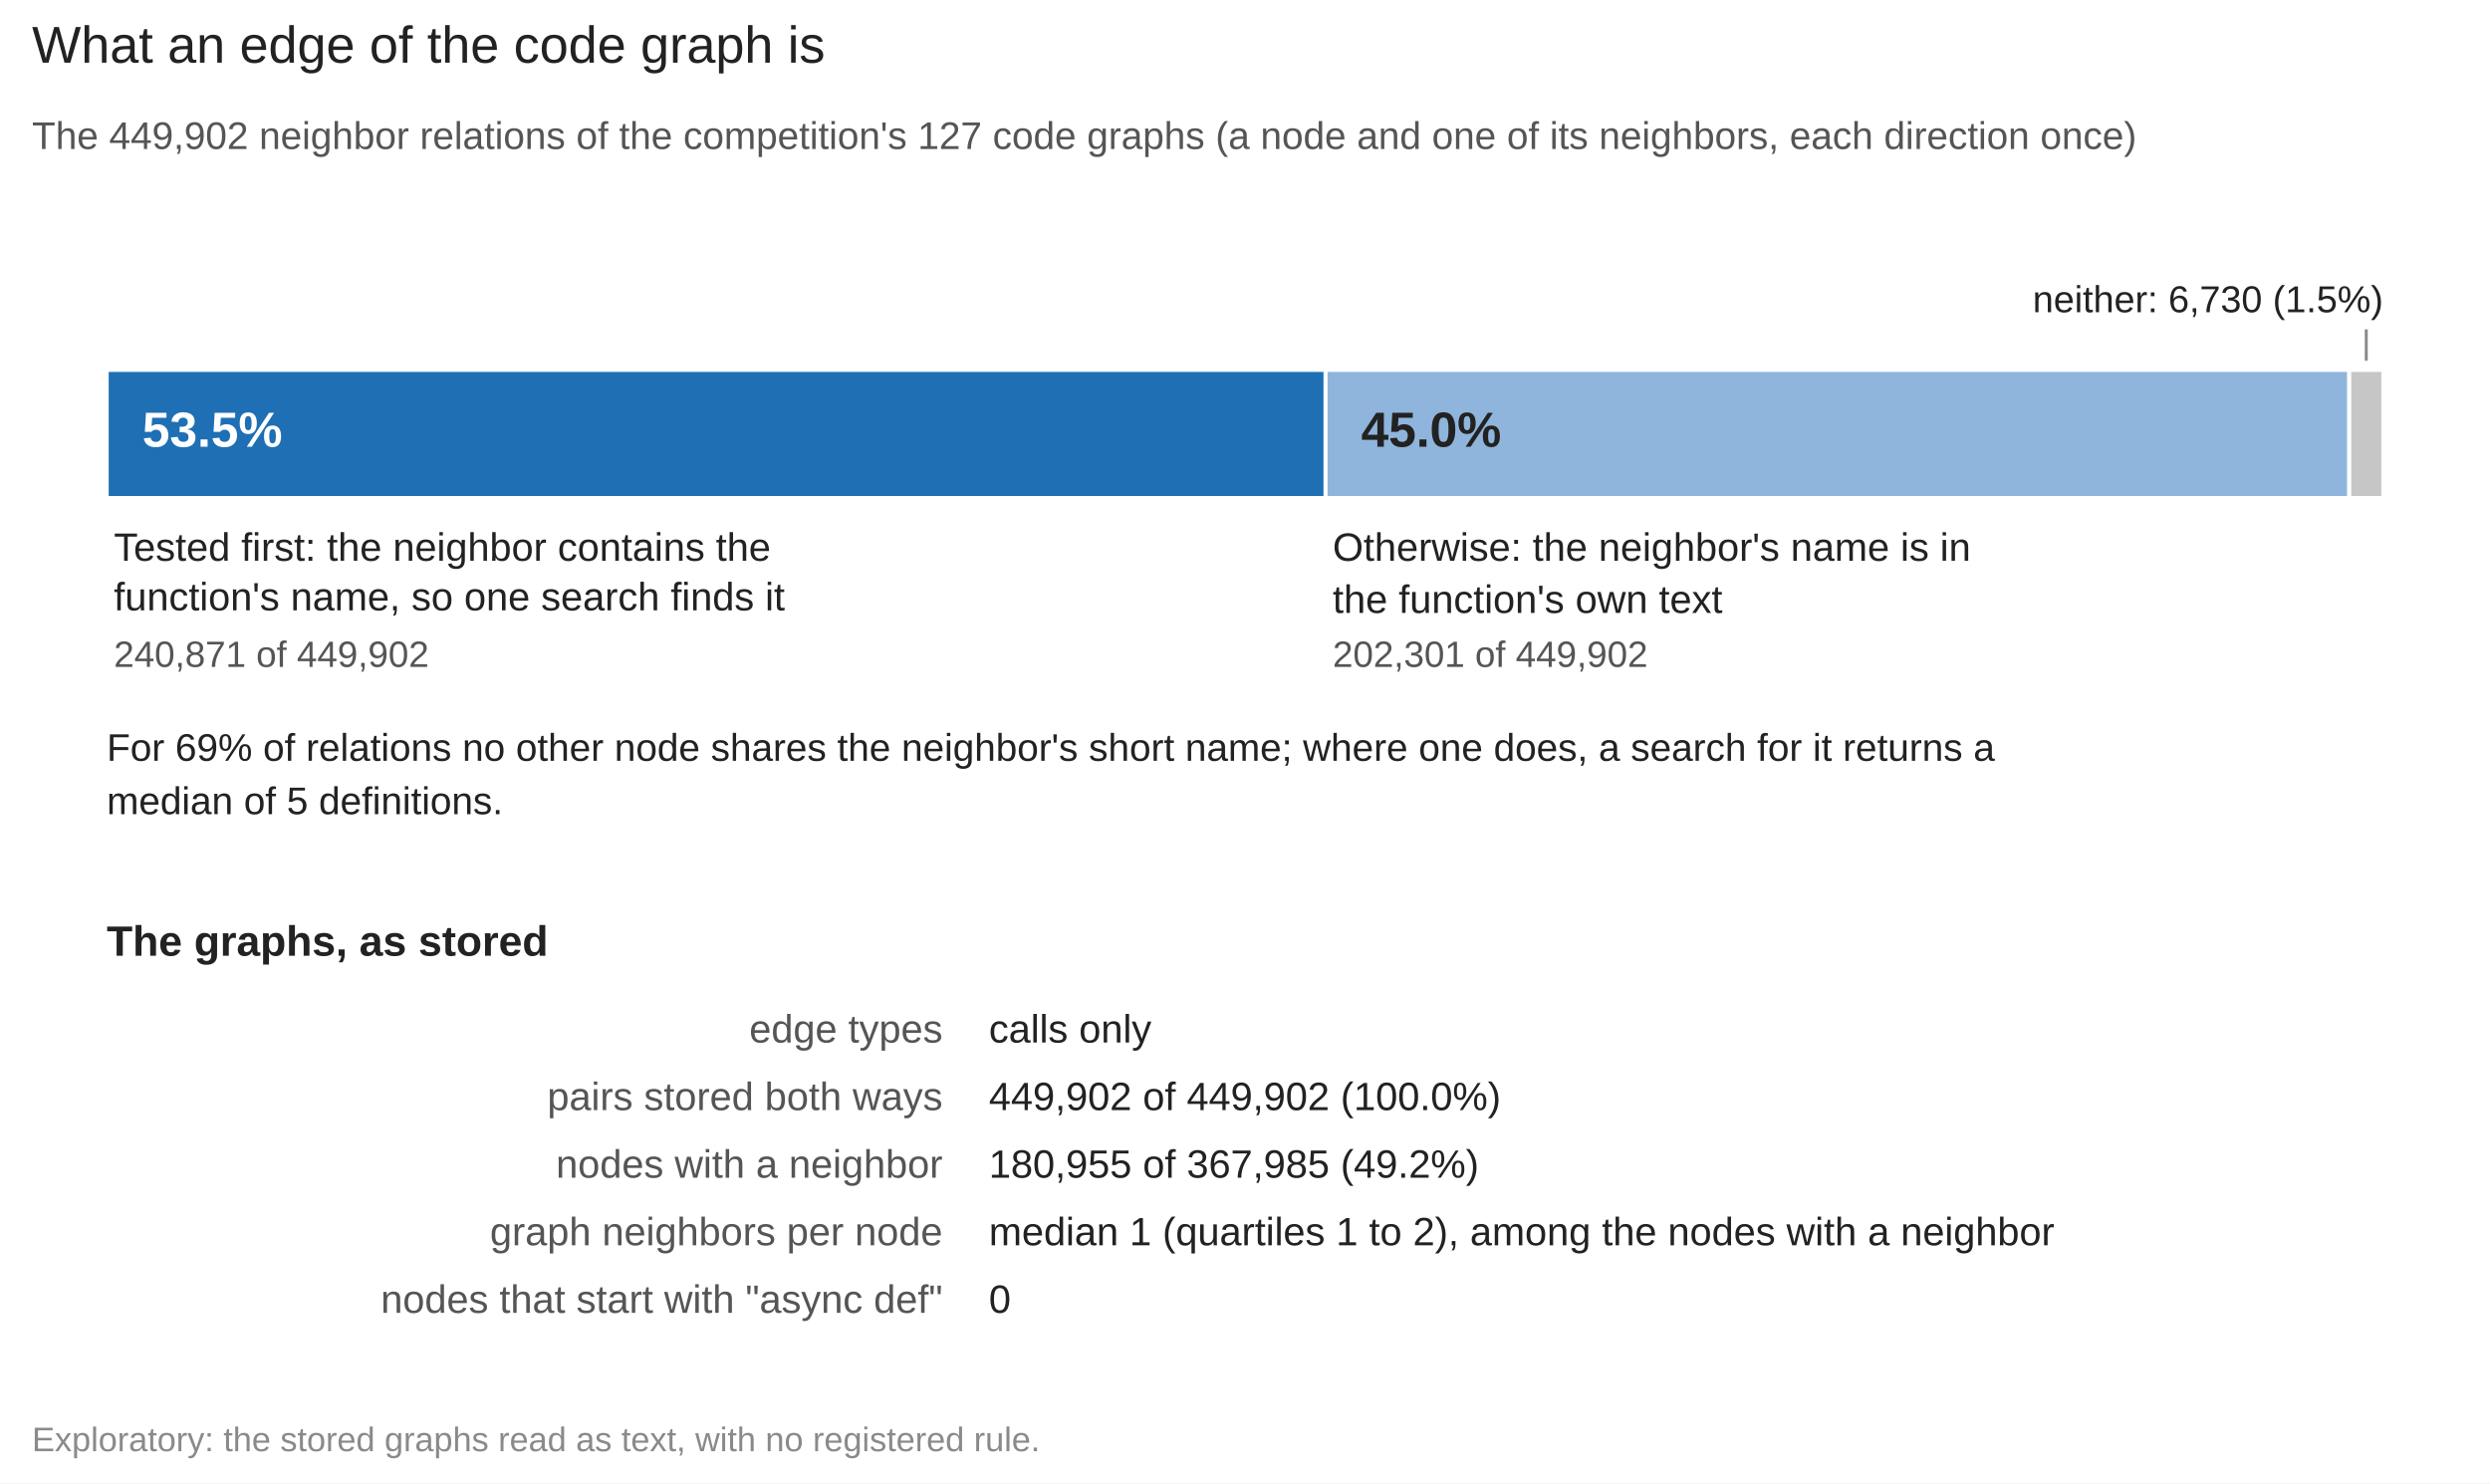
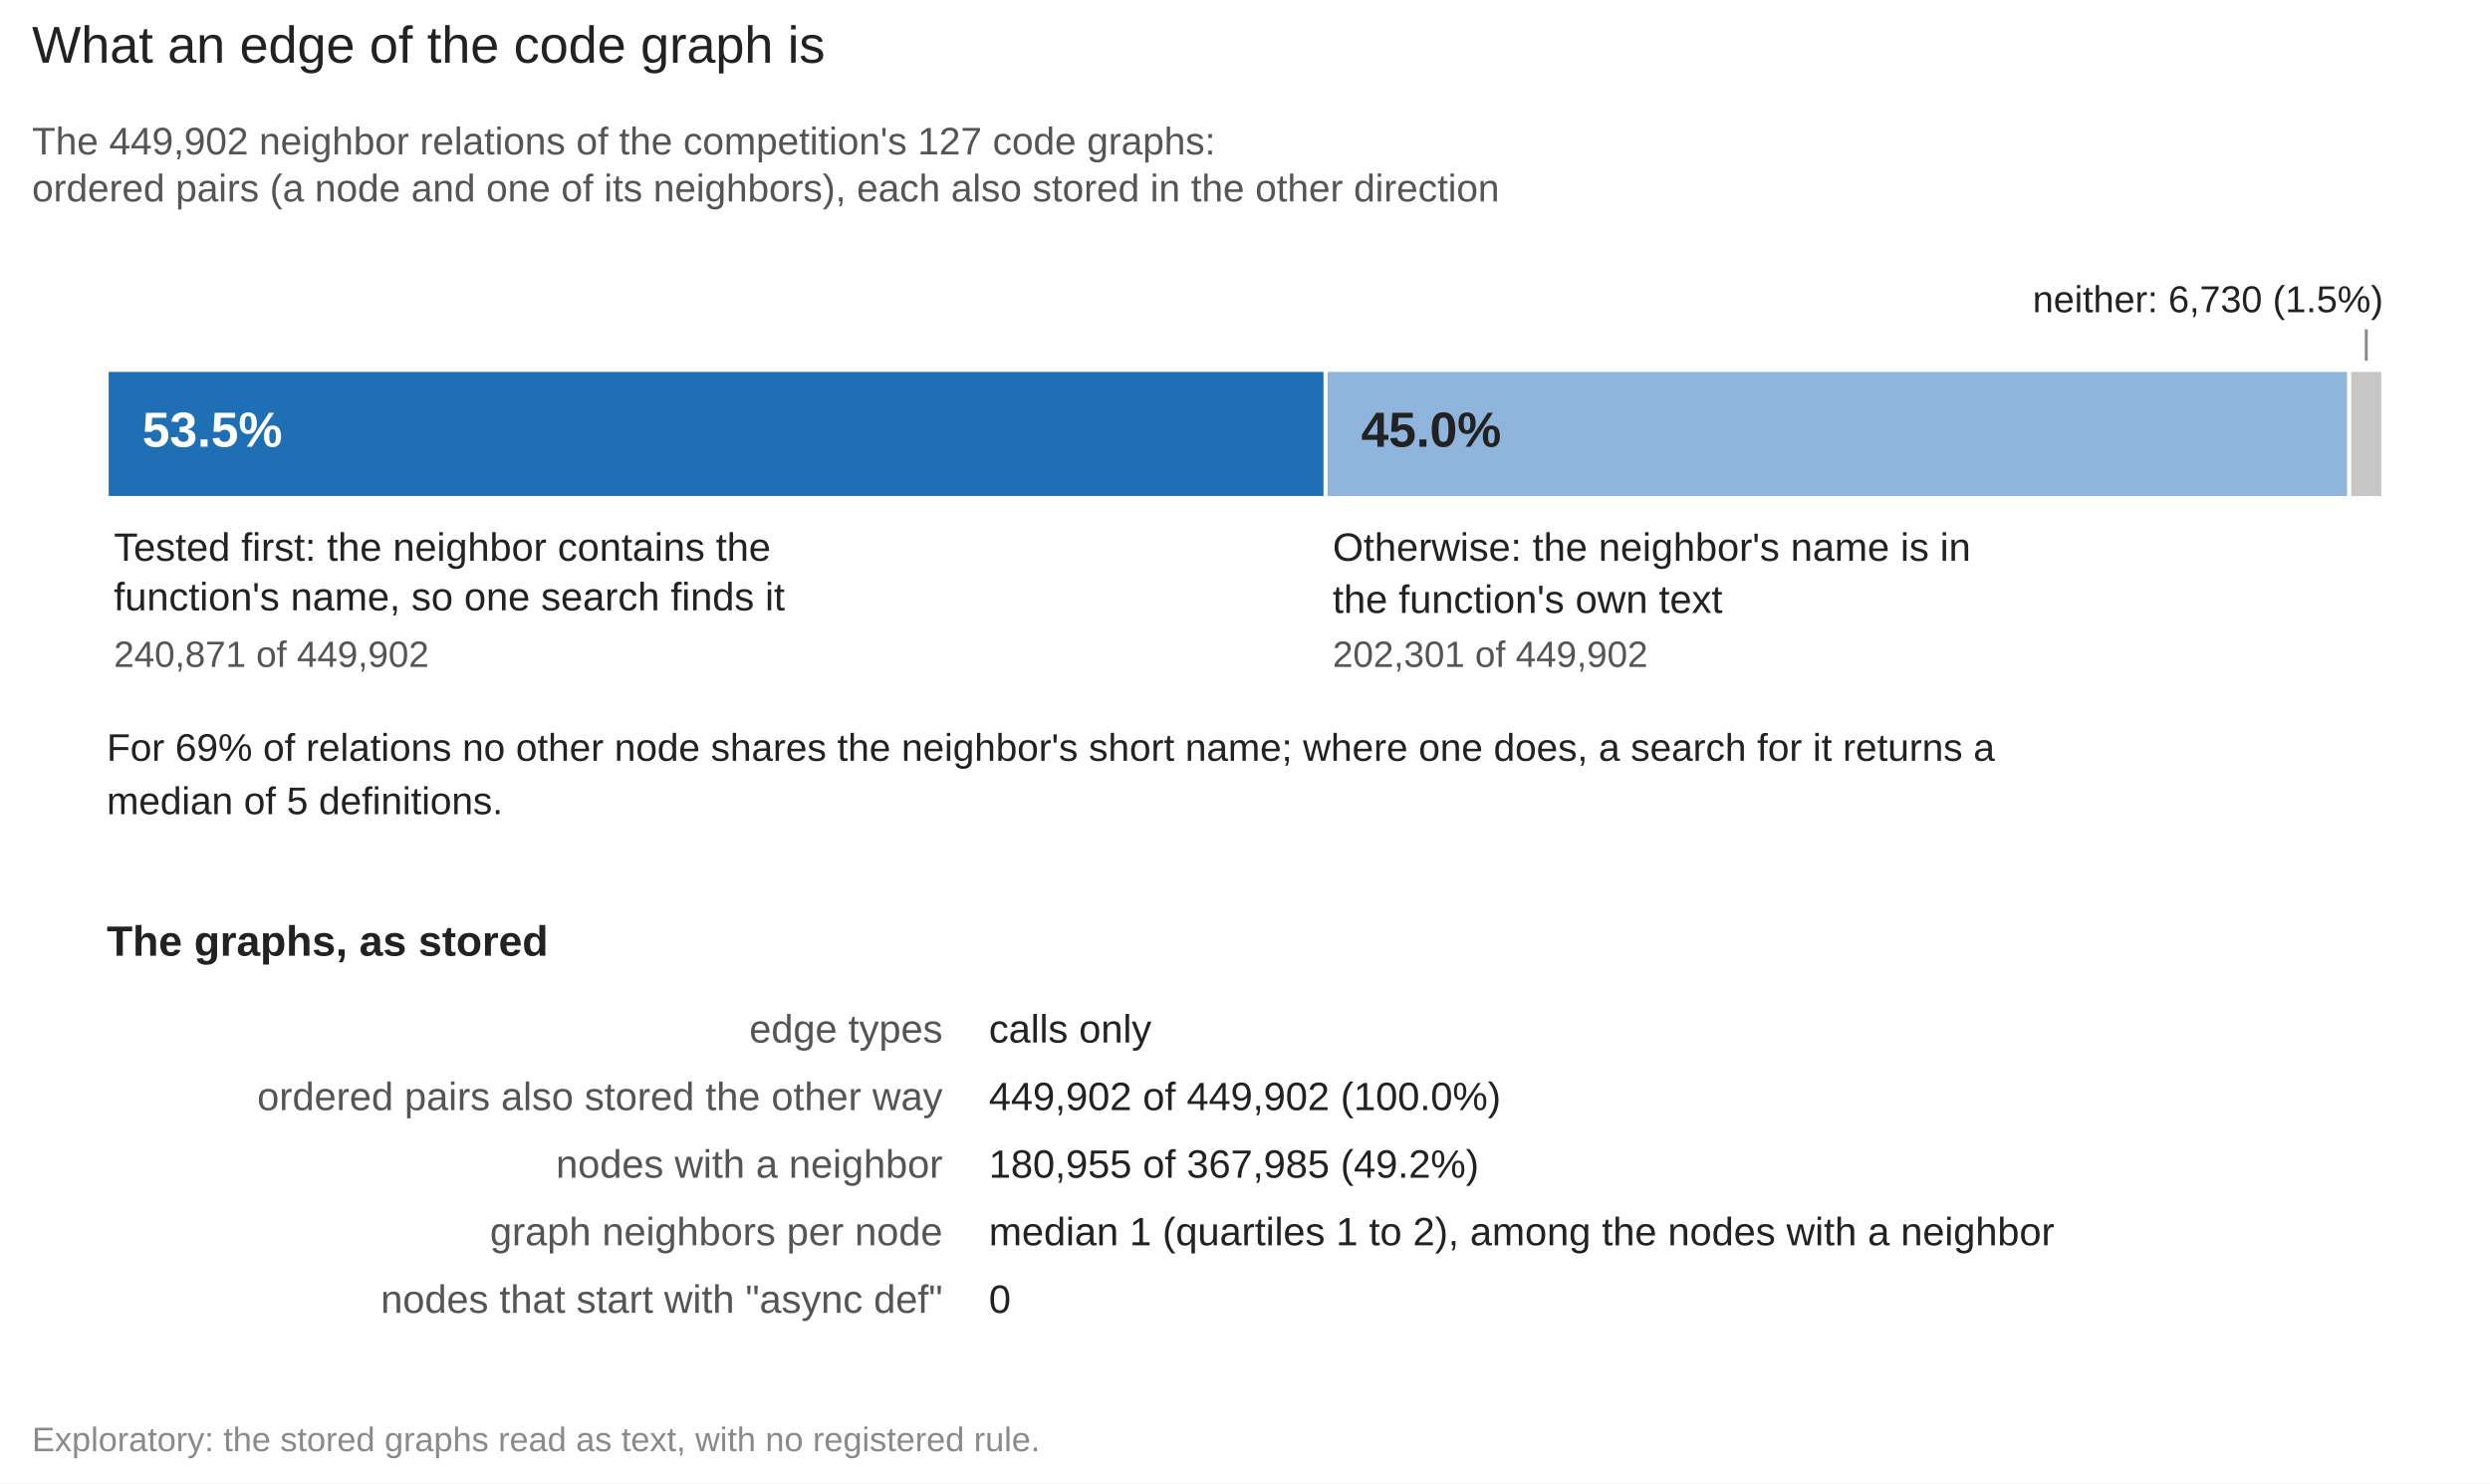
<svg xmlns="http://www.w3.org/2000/svg" width="504pt" height="300.24pt" viewBox="0 0 504 300.24" version="1.1">
  <defs>
    <style type="text/css">*{stroke-linejoin: round; stroke-linecap: butt}</style>
  </defs>
  <g id="figure_1">
    <g id="patch_1">
      <path d="M 0 300.24  L 504 300.24  L 504 0  L 0 0  z " style="fill: #ffffff" />
    </g>
    <g id="axes_1">
      <g id="patch_2">
-         <path d="M 21.6 74.88  L 268.306 74.88  L 268.306 100.8  L 21.6 100.8  z " clip-path="url(#p53581d2b7a)" style="fill: #1f6fb4; stroke: #ffffff; stroke-width: 0.8; stroke-linejoin: miter" />
+         <path d="M 21.6 74.88  L 268.306 74.88  L 268.306 100.8  L 21.6 100.8  z " clip-path="url(#p8f3763d1f6)" style="fill: #1f6fb4; stroke: #ffffff; stroke-width: 0.8; stroke-linejoin: miter" />
      </g>
      <g id="patch_3">
-         <path d="M 268.306 74.88  L 475.507 74.88  L 475.507 100.8  L 268.306 100.8  z " clip-path="url(#p53581d2b7a)" style="fill: #8fb5dc; stroke: #ffffff; stroke-width: 0.8; stroke-linejoin: miter" />
+         <path d="M 268.306 74.88  L 475.507 74.88  L 475.507 100.8  L 268.306 100.8  z " clip-path="url(#p8f3763d1f6)" style="fill: #8fb5dc; stroke: #ffffff; stroke-width: 0.8; stroke-linejoin: miter" />
      </g>
      <g id="patch_4">
-         <path d="M 475.507 74.88  L 482.4 74.88  L 482.4 100.8  L 475.507 100.8  z " clip-path="url(#p53581d2b7a)" style="fill: #c6c6c6; stroke: #ffffff; stroke-width: 0.8; stroke-linejoin: miter" />
+         <path d="M 475.507 74.88  L 482.4 74.88  L 482.4 100.8  L 475.507 100.8  z " clip-path="url(#p8f3763d1f6)" style="fill: #c6c6c6; stroke: #ffffff; stroke-width: 0.8; stroke-linejoin: miter" />
      </g>
      <g id="line2d_1">
-         <path d="M 478.953 72.72  L 478.953 66.96  " clip-path="url(#p53581d2b7a)" style="fill: none; stroke: #8a8a8a; stroke-width: 0.6; stroke-linecap: square" />
+         <path d="M 478.953 72.72  L 478.953 66.96  " clip-path="url(#p8f3763d1f6)" style="fill: none; stroke: #8a8a8a; stroke-width: 0.6; stroke-linecap: square" />
      </g>
      <g id="text_1">
        <text style="font-size: 10.5px; font-family: 'Arial', 'Helvetica', 'DejaVu Sans', sans-serif; text-anchor: start; fill: #222222" x="6.48" y="12.684" transform="rotate(-0 6.48 12.68429)">What an edge of the code graph is</text>
      </g>
      <g id="text_2">
-         <text style="font-size: 7.8px; font-family: 'Arial', 'Helvetica', 'DejaVu Sans', sans-serif; text-anchor: start; fill: #555555" x="6.48" y="30.159" transform="rotate(-0 6.48 30.15861)">The 449,902 neighbor relations of the competition's 127 code graphs (a node and one of its neighbors, each direction once)</text>
+         <text style="font-size: 7.8px; font-family: 'Arial', 'Helvetica', 'DejaVu Sans', sans-serif; fill: #555555" transform="translate(6.48 31.25633)">The 449,902 neighbor relations of the competition's 127 code graphs:</text>
+         <text style="font-size: 7.8px; font-family: 'Arial', 'Helvetica', 'DejaVu Sans', sans-serif; fill: #555555" transform="translate(6.48 40.77248)">ordered pairs (a node and one of its neighbors), each also stored in the other direction</text>
      </g>
      <g id="text_3">
        <text style="font-weight: 700; font-size: 10px; font-family: 'Arial', 'Helvetica', 'DejaVu Sans', sans-serif; text-anchor: start; fill: #ffffff" x="28.8" y="90.428" transform="rotate(-0 28.8 90.42789)">53.5%</text>
      </g>
      <g id="text_4">
        <text style="font-size: 8px; font-family: 'Arial', 'Helvetica', 'DejaVu Sans', sans-serif; fill: #222222" transform="translate(23.04 113.5101)">Tested first: the neighbor contains the</text>
        <text style="font-size: 8px; font-family: 'Arial', 'Helvetica', 'DejaVu Sans', sans-serif; fill: #222222" transform="translate(23.04 123.5459)">function's name, so one search finds it</text>
      </g>
      <g id="text_5">
        <text style="font-size: 7.4px; font-family: 'Arial', 'Helvetica', 'DejaVu Sans', sans-serif; text-anchor: start; fill: #555555" x="23.04" y="134.987" transform="rotate(-0 23.04 134.9874)">240,871 of 449,902</text>
      </g>
      <g id="text_6">
        <text style="font-weight: 700; font-size: 10px; font-family: 'Arial', 'Helvetica', 'DejaVu Sans', sans-serif; text-anchor: start; fill: #222222" x="275.506" y="90.428" transform="rotate(-0 275.5056 90.42789)">45.0%</text>
      </g>
      <g id="text_7">
        <text style="font-size: 8px; font-family: 'Arial', 'Helvetica', 'DejaVu Sans', sans-serif; fill: #222222" transform="translate(269.7456 113.5126)">Otherwise: the neighbor's name is in</text>
        <text style="font-size: 8px; font-family: 'Arial', 'Helvetica', 'DejaVu Sans', sans-serif; fill: #222222" transform="translate(269.7456 124.0652)">the function's own text</text>
      </g>
      <g id="text_8">
        <text style="font-size: 7.4px; font-family: 'Arial', 'Helvetica', 'DejaVu Sans', sans-serif; text-anchor: start; fill: #555555" x="269.746" y="134.987" transform="rotate(-0 269.7456 134.9874)">202,301 of 449,902</text>
      </g>
      <g id="text_9">
        <text style="font-size: 7.6px; font-family: 'Arial', 'Helvetica', 'DejaVu Sans', sans-serif; text-anchor: end; fill: #222222" x="482.4" y="63.2" transform="rotate(-0 482.4 63.20044)">neither: 6,730 (1.5%)</text>
      </g>
      <g id="text_10">
        <text style="font-size: 7.8px; font-family: 'Arial', 'Helvetica', 'DejaVu Sans', sans-serif; text-anchor: start; fill: #222222" x="21.6" y="153.999" transform="rotate(-0 21.6 153.9986)">For 69% of relations no other node shares the neighbor's short name; where one does, a search for it returns a</text>
      </g>
      <g id="text_11">
        <text style="font-size: 7.8px; font-family: 'Arial', 'Helvetica', 'DejaVu Sans', sans-serif; text-anchor: start; fill: #222222" x="21.6" y="164.799" transform="rotate(-0 21.6 164.7986)">median of 5 definitions.</text>
      </g>
      <g id="text_12">
        <text style="font-weight: 700; font-size: 8.6px; font-family: 'Arial', 'Helvetica', 'DejaVu Sans', sans-serif; text-anchor: start; fill: #222222" x="21.6" y="193.461" transform="rotate(-0 21.6 193.461)">The graphs, as stored</text>
      </g>
      <g id="text_13">
        <text style="font-size: 8px; font-family: 'Arial', 'Helvetica', 'DejaVu Sans', sans-serif; text-anchor: end; fill: #555555" x="190.8" y="211.024" transform="rotate(-0 190.8 211.0242)">edge types</text>
      </g>
      <g id="text_14">
        <text style="font-size: 8px; font-family: 'Arial', 'Helvetica', 'DejaVu Sans', sans-serif; text-anchor: start; fill: #222222" x="200.16" y="211.024" transform="rotate(-0 200.16 211.0242)">calls only</text>
      </g>
      <g id="text_15">
-         <text style="font-size: 8px; font-family: 'Arial', 'Helvetica', 'DejaVu Sans', sans-serif; text-anchor: end; fill: #555555" x="190.8" y="224.704" transform="rotate(-0 190.8 224.7042)">pairs stored both ways</text>
+         <text style="font-size: 8px; font-family: 'Arial', 'Helvetica', 'DejaVu Sans', sans-serif; text-anchor: end; fill: #555555" x="190.8" y="224.704" transform="rotate(-0 190.8 224.7042)">ordered pairs also stored the other way</text>
      </g>
      <g id="text_16">
        <text style="font-size: 8px; font-family: 'Arial', 'Helvetica', 'DejaVu Sans', sans-serif; text-anchor: start; fill: #222222" x="200.16" y="224.704" transform="rotate(-0 200.16 224.7042)">449,902 of 449,902 (100.0%)</text>
      </g>
      <g id="text_17">
        <text style="font-size: 8px; font-family: 'Arial', 'Helvetica', 'DejaVu Sans', sans-serif; text-anchor: end; fill: #555555" x="190.8" y="238.384" transform="rotate(-0 190.8 238.3842)">nodes with a neighbor</text>
      </g>
      <g id="text_18">
        <text style="font-size: 8px; font-family: 'Arial', 'Helvetica', 'DejaVu Sans', sans-serif; text-anchor: start; fill: #222222" x="200.16" y="238.384" transform="rotate(-0 200.16 238.3842)">180,955 of 367,985 (49.2%)</text>
      </g>
      <g id="text_19">
        <text style="font-size: 8px; font-family: 'Arial', 'Helvetica', 'DejaVu Sans', sans-serif; text-anchor: end; fill: #555555" x="190.8" y="252.064" transform="rotate(-0 190.8 252.0642)">graph neighbors per node</text>
      </g>
      <g id="text_20">
        <text style="font-size: 8px; font-family: 'Arial', 'Helvetica', 'DejaVu Sans', sans-serif; text-anchor: start; fill: #222222" x="200.16" y="252.064" transform="rotate(-0 200.16 252.0642)">median 1 (quartiles 1 to 2), among the nodes with a neighbor</text>
      </g>
      <g id="text_21">
        <text style="font-size: 8px; font-family: 'Arial', 'Helvetica', 'DejaVu Sans', sans-serif; text-anchor: end; fill: #555555" x="190.8" y="265.744" transform="rotate(-0 190.8 265.7442)">nodes that start with "async def"</text>
      </g>
      <g id="text_22">
        <text style="font-size: 8px; font-family: 'Arial', 'Helvetica', 'DejaVu Sans', sans-serif; text-anchor: start; fill: #222222" x="200.16" y="265.744" transform="rotate(-0 200.16 265.7442)">0</text>
      </g>
      <g id="text_23">
        <text style="font-size: 6.9px; font-family: 'Arial', 'Helvetica', 'DejaVu Sans', sans-serif; text-anchor: start; fill: #8a8a8a" x="6.48" y="293.748" transform="rotate(-0 6.48 293.7478)">Exploratory: the stored graphs read as text, with no registered rule.</text>
      </g>
    </g>
  </g>
  <defs>
-     <clipPath id="p53581d2b7a">
+     <clipPath id="p8f3763d1f6">
      <rect x="0" y="0" width="504" height="300.24" />
    </clipPath>
  </defs>
</svg>
